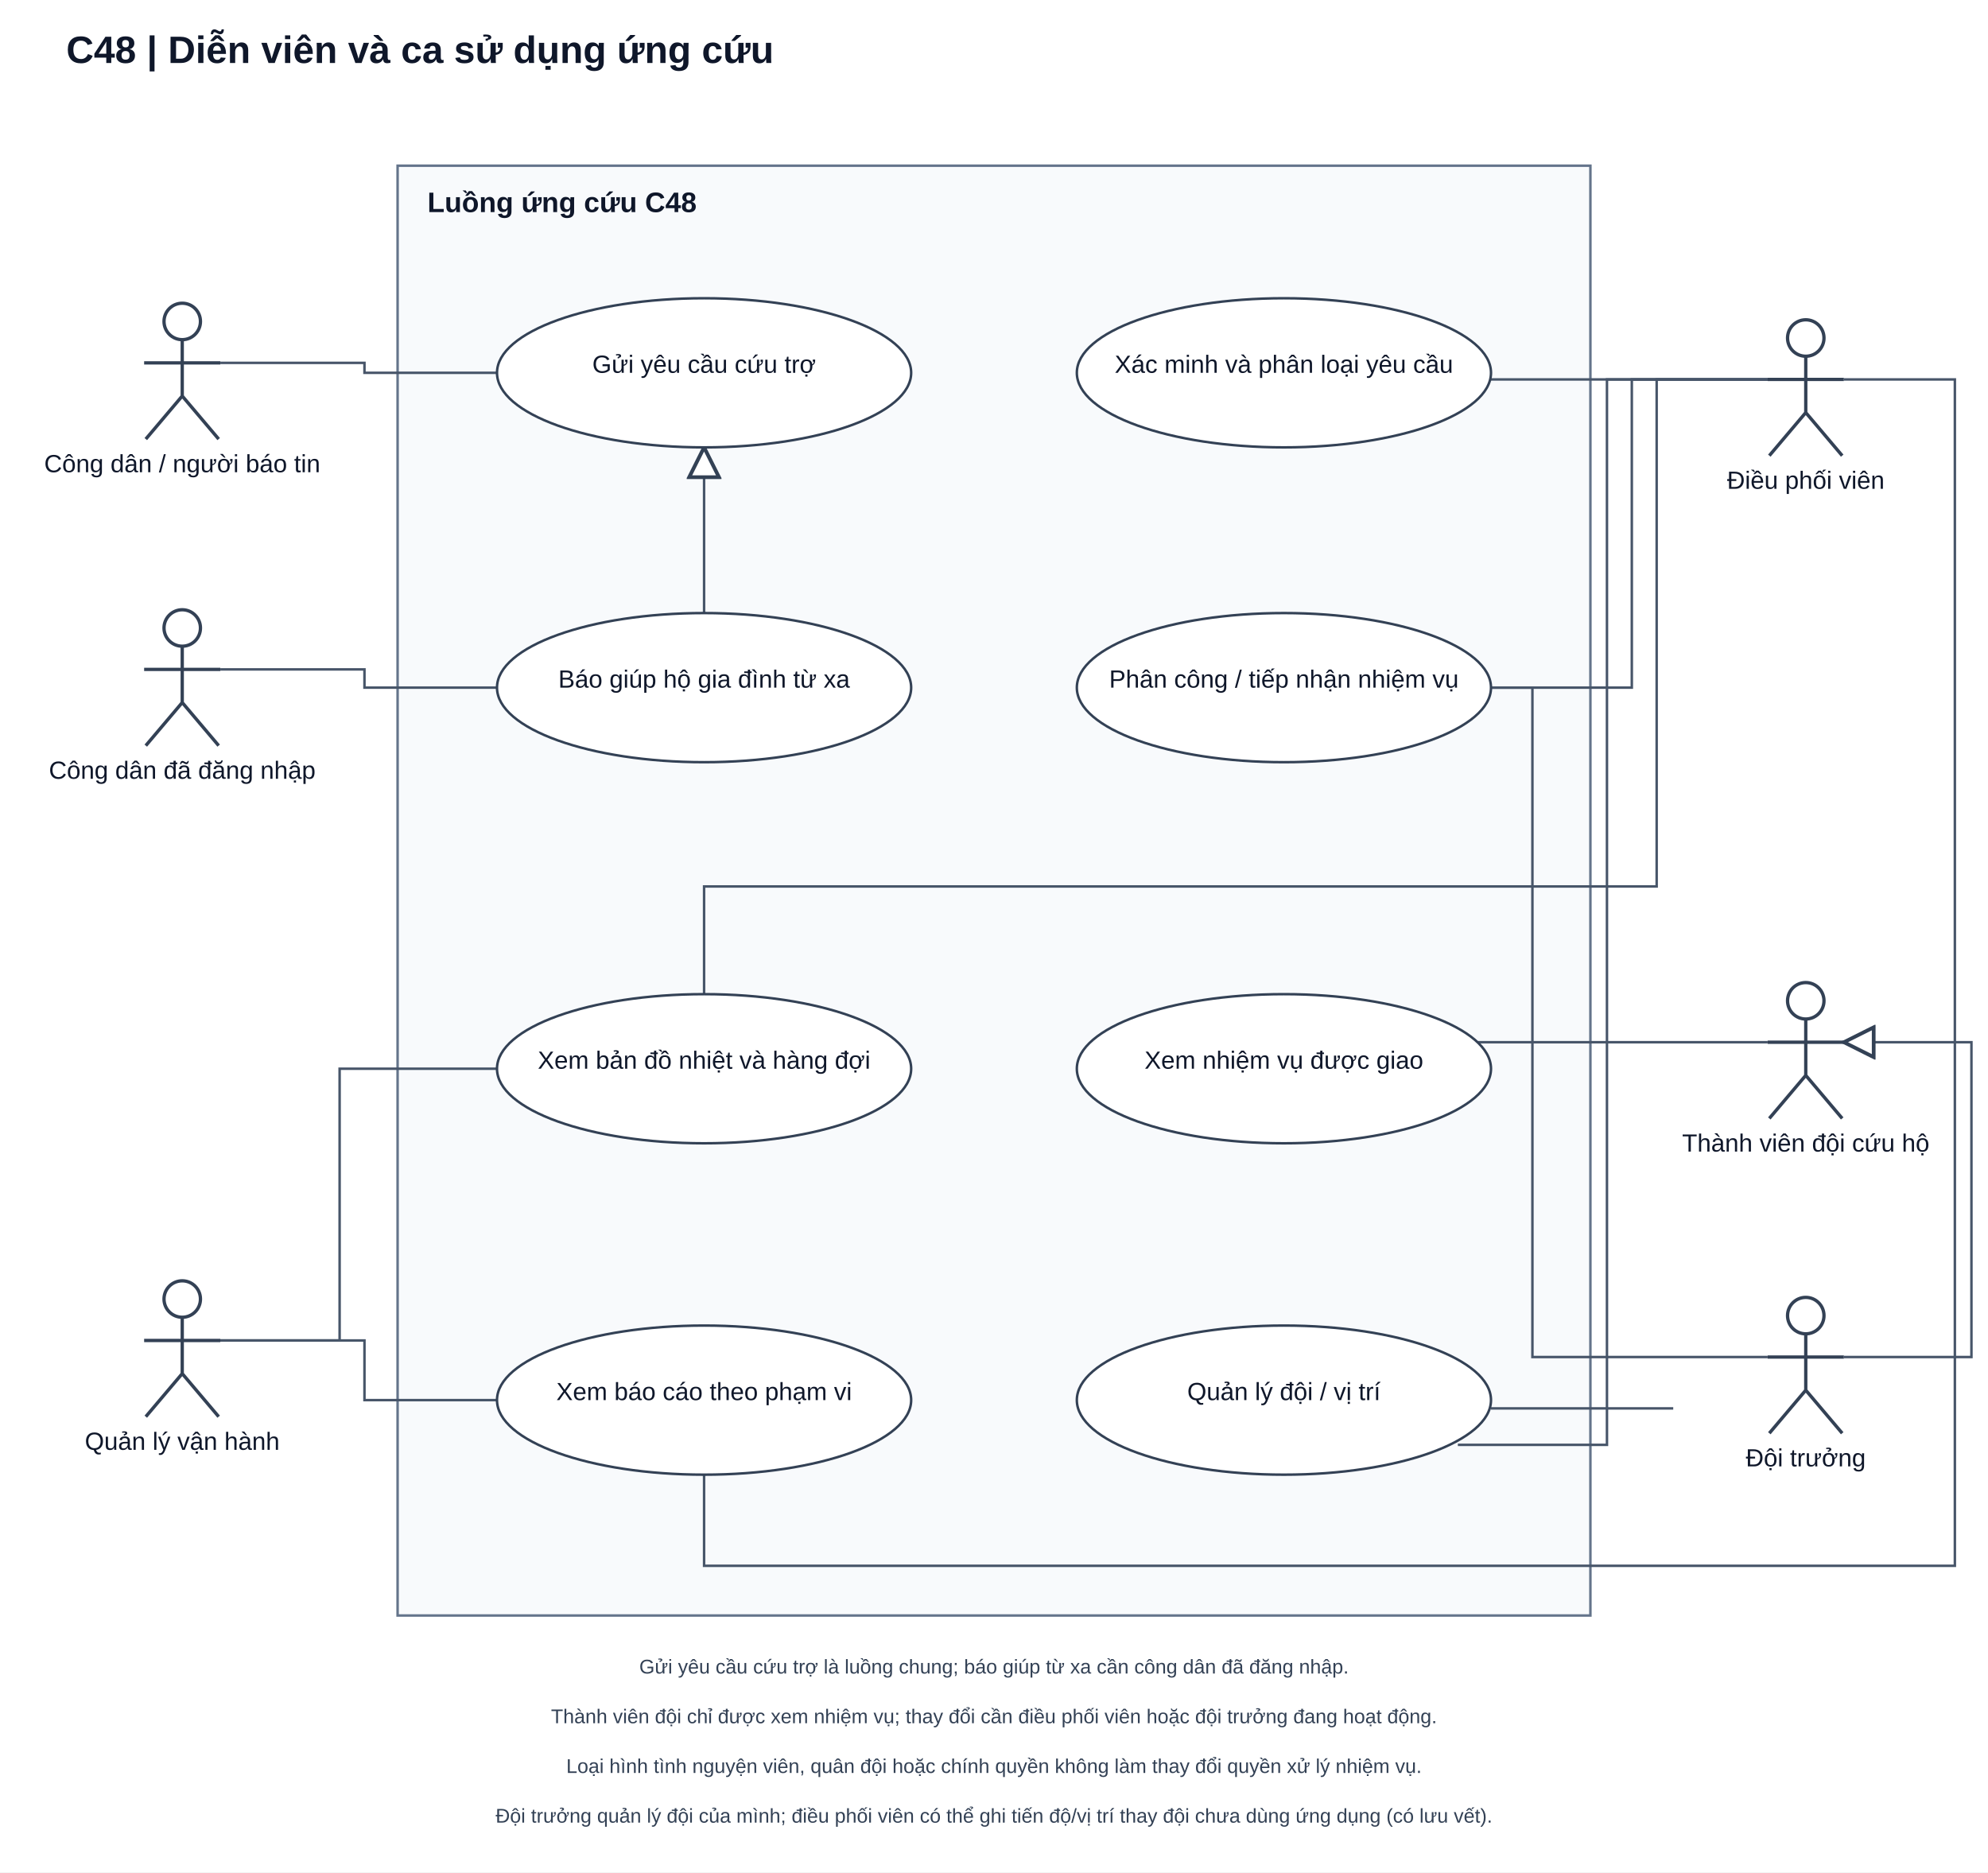
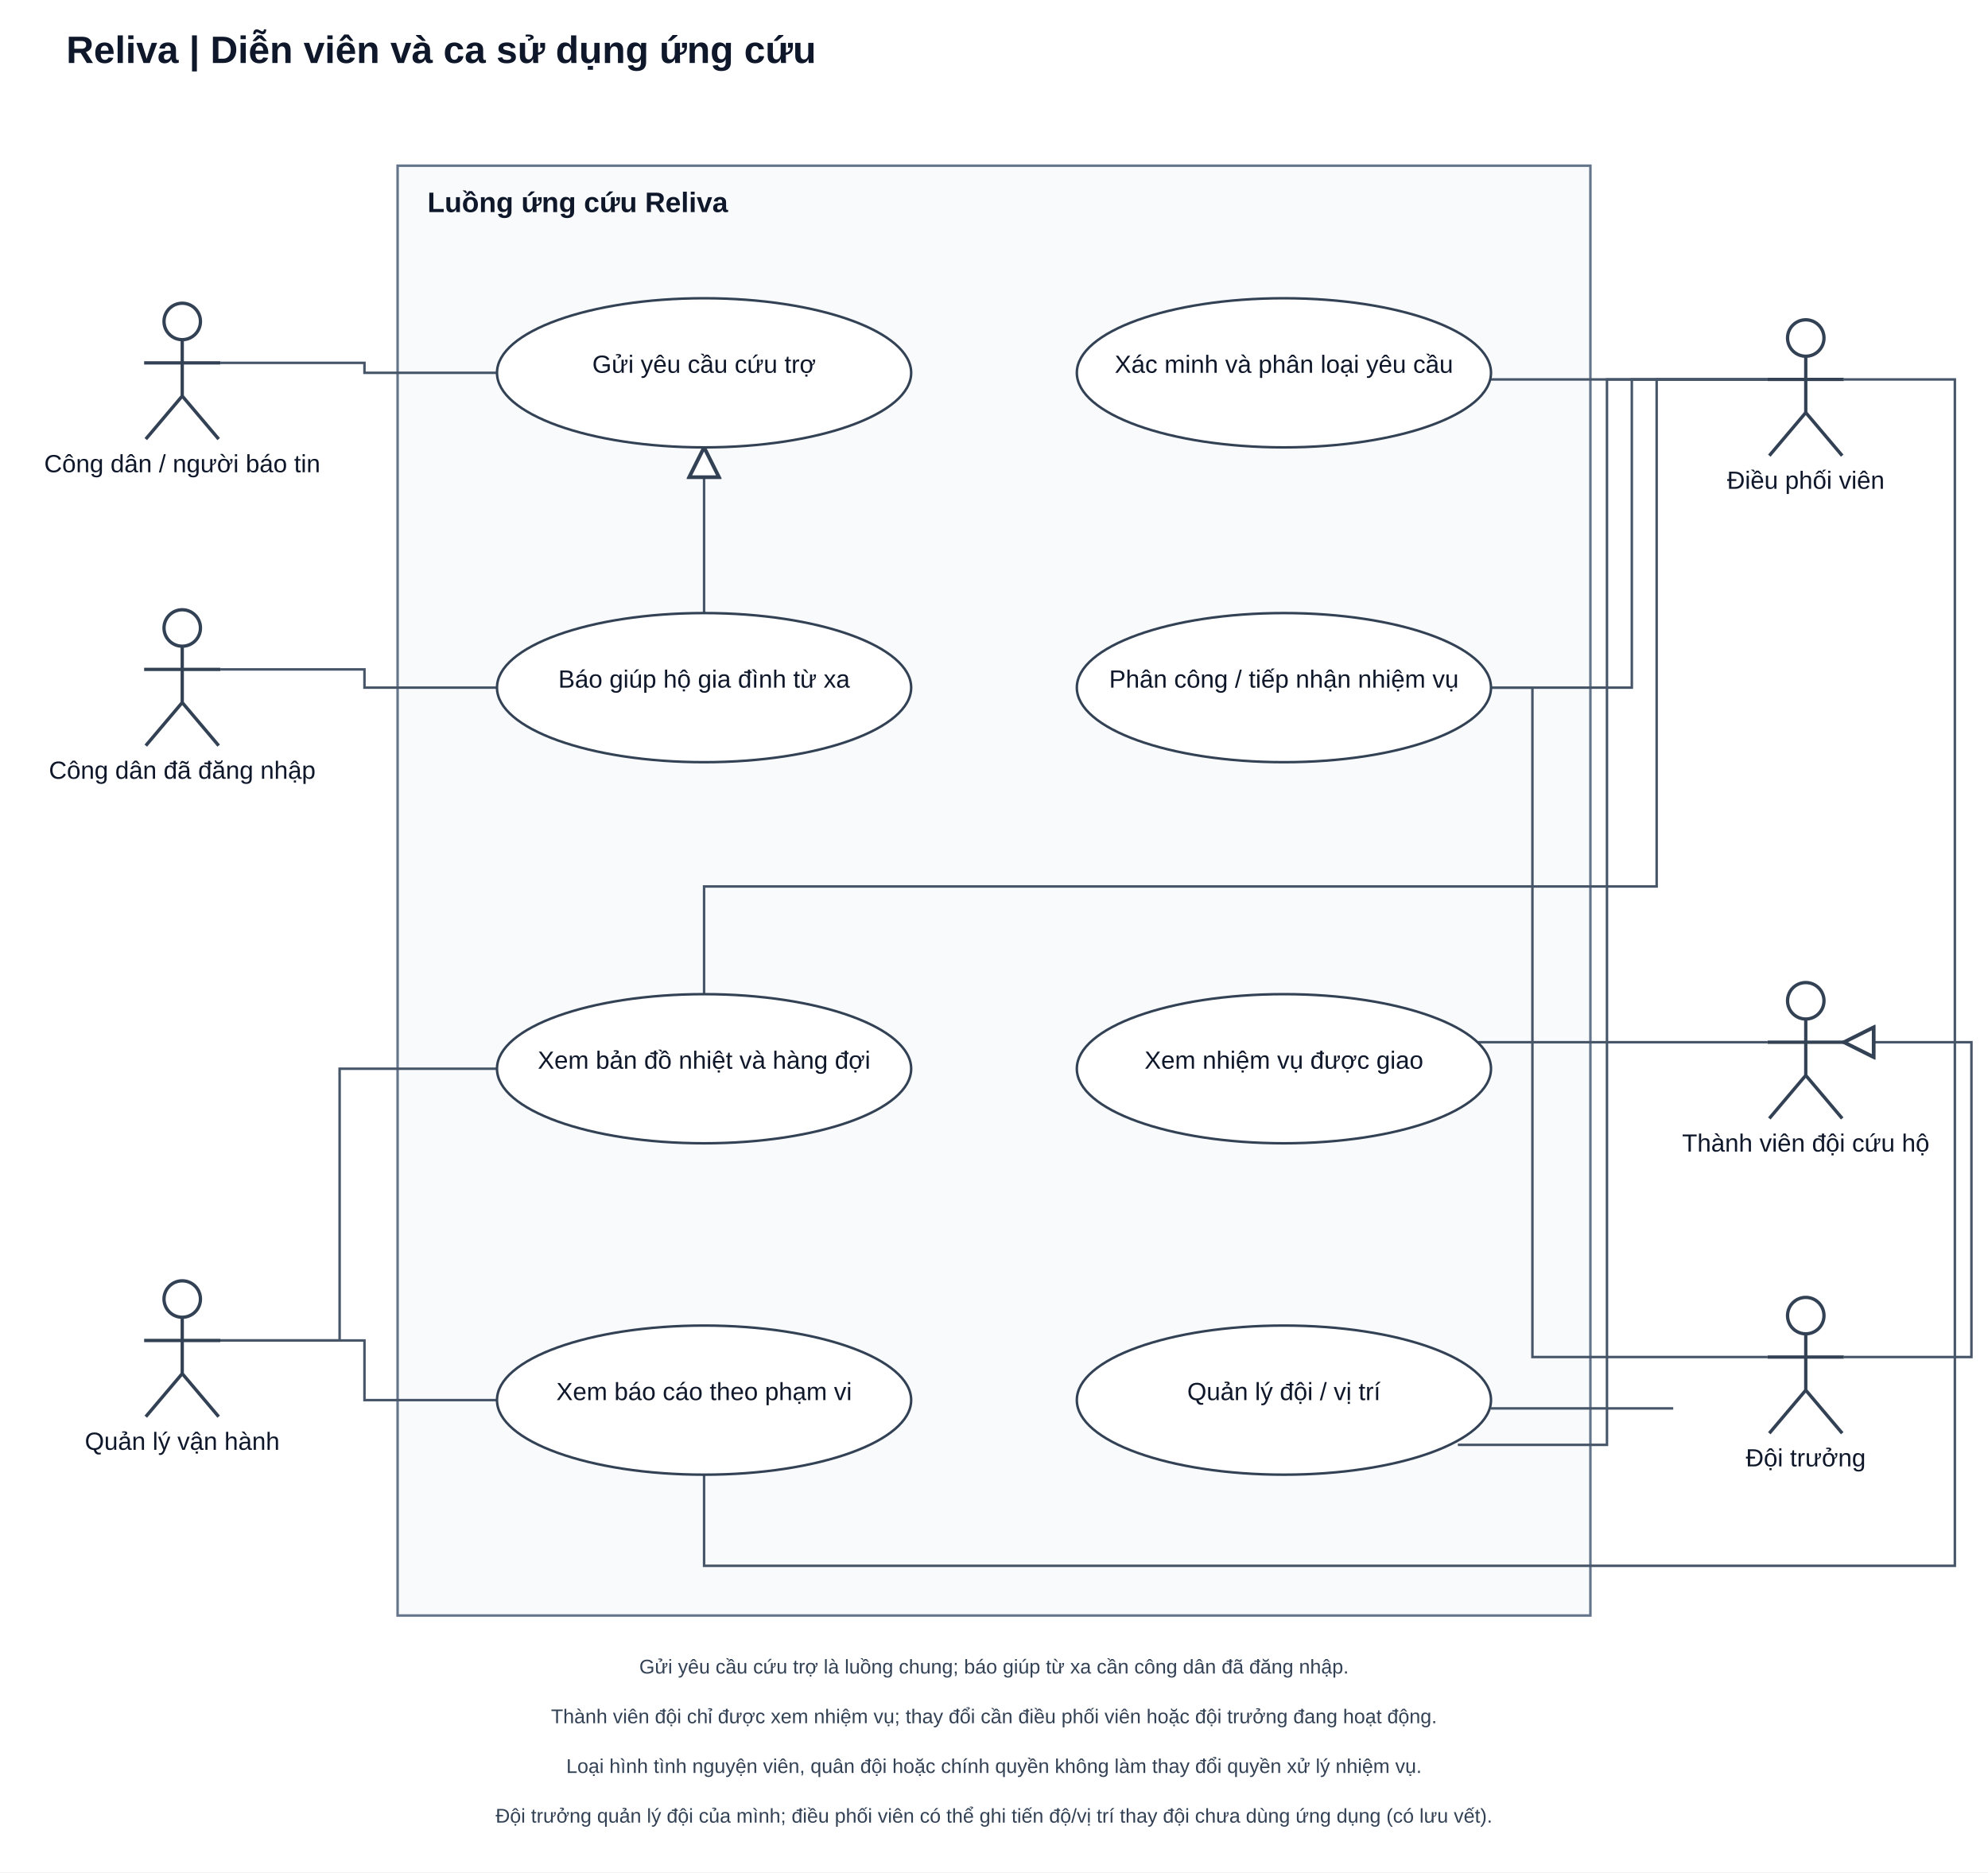
<svg xmlns="http://www.w3.org/2000/svg" width="1200" height="1130" viewBox="0 0 1200 1130" role="img" aria-labelledby="title desc">
  <defs>
    <marker id="arrow" markerWidth="10" markerHeight="10" refX="9" refY="5" orient="auto-start-reverse">
      <path d="M0,0 L10,5 L0,10 Z" fill="#334155" />
    </marker>
    <marker id="generalization" markerWidth="14" markerHeight="14" refX="13" refY="7" orient="auto">
      <path d="M1,1 L13,7 L1,13 Z" fill="white" stroke="#334155" stroke-width="1.5" />
    </marker>
  </defs>
  <rect width="1200" height="1130" fill="white" />
-   <text x="40" y="38" font-family="Arial, sans-serif" font-size="23" font-weight="700" fill="#0f172a">C48 | Diễn viên và ca sử dụng ứng cứu</text>
+   <text x="40" y="38" font-family="Arial, sans-serif" font-size="23" font-weight="700" fill="#0f172a">Reliva | Diễn viên và ca sử dụng ứng cứu</text>
  <rect x="240" y="100" width="720" height="875" fill="#f8fafc" stroke="#64748b" stroke-width="1.5" />
-   <text x="258" y="128" font-family="Arial, sans-serif" font-size="17" font-weight="700" fill="#0f172a">Luồng ứng cứu C48</text>
+   <text x="258" y="128" font-family="Arial, sans-serif" font-size="17" font-weight="700" fill="#0f172a">Luồng ứng cứu Reliva</text>
  <path d="M133,219 L220,219 L220,225 L300.0,225" fill="none" stroke="#475569" stroke-width="1.5" />
  <path d="M133,404 L220,404 L220,415 L300.0,415" fill="none" stroke="#475569" stroke-width="1.5" />
  <path d="M425,370.0 L425,270.0" fill="none" stroke="#475569" stroke-width="1.5" marker-end="url(#generalization)" />
  <path d="M1067,229 L899.51,229" fill="none" stroke="#475569" stroke-width="1.5" />
  <path d="M1067,229 L985,229 L985,415 L900.0,415" fill="none" stroke="#475569" stroke-width="1.5" />
  <path d="M1067,229 L1000,229 L1000,535 L425,535 L425,600.0" fill="none" stroke="#475569" stroke-width="1.5" />
  <path d="M133,809 L220,809 L220,845 L300.0,845" fill="none" stroke="#475569" stroke-width="1.5" />
  <path d="M133,809 L205,809 L205,645 L300.0,645" fill="none" stroke="#475569" stroke-width="1.5" />
  <path d="M1113,229 L1180,229 L1180,945 L425,945 L425,890.0" fill="none" stroke="#475569" stroke-width="1.5" />
  <path d="M1067,629 L891.83,629" fill="none" stroke="#475569" stroke-width="1.5" />
  <path d="M1067,819 L925,819 L925,415 L900.0,415" fill="none" stroke="#475569" stroke-width="1.5" />
  <path d="M1113,819 L1190,819 L1190,629 L1113,629" fill="none" stroke="#475569" stroke-width="1.5" marker-end="url(#generalization)" />
  <g fill="none" stroke="#334155" stroke-width="2">
    <circle cx="110.0" cy="194" r="11" />
    <path d="M110.0,205 V239 M87.0,219 H133.0 M110.0,239 L88.0,265 M110.0,239 L132.0,265" />
  </g>
  <text x="110.0" y="285" text-anchor="middle" font-family="Arial, sans-serif" font-size="15" fill="#0f172a">Công dân / người báo tin</text>
  <g fill="none" stroke="#334155" stroke-width="2">
    <circle cx="110.0" cy="379" r="11" />
    <path d="M110.0,390 V424 M87.0,404 H133.0 M110.0,424 L88.0,450 M110.0,424 L132.0,450" />
  </g>
  <text x="110.0" y="470" text-anchor="middle" font-family="Arial, sans-serif" font-size="15" fill="#0f172a">Công dân đã đăng nhập</text>
  <g fill="none" stroke="#334155" stroke-width="2">
    <circle cx="1090.0" cy="204" r="11" />
    <path d="M1090.0,215 V249 M1067.0,229 H1113.0 M1090.0,249 L1068.0,275 M1090.0,249 L1112.0,275" />
  </g>
  <text x="1090.0" y="295" text-anchor="middle" font-family="Arial, sans-serif" font-size="15" fill="#0f172a">Điều phối viên</text>
  <g fill="none" stroke="#334155" stroke-width="2">
    <circle cx="1090.0" cy="604" r="11" />
    <path d="M1090.0,615 V649 M1067.0,629 H1113.0 M1090.0,649 L1068.0,675 M1090.0,649 L1112.0,675" />
  </g>
  <text x="1090.0" y="695" text-anchor="middle" font-family="Arial, sans-serif" font-size="15" fill="#0f172a">Thành viên đội cứu hộ</text>
  <g fill="none" stroke="#334155" stroke-width="2">
    <circle cx="1090.0" cy="794" r="11" />
    <path d="M1090.0,805 V839 M1067.0,819 H1113.0 M1090.0,839 L1068.0,865 M1090.0,839 L1112.0,865" />
  </g>
  <text x="1090.0" y="885" text-anchor="middle" font-family="Arial, sans-serif" font-size="15" fill="#0f172a">Đội trưởng</text>
  <g fill="none" stroke="#334155" stroke-width="2">
    <circle cx="110.0" cy="784" r="11" />
    <path d="M110.0,795 V829 M87.0,809 H133.0 M110.0,829 L88.0,855 M110.0,829 L132.0,855" />
  </g>
  <text x="110.0" y="875" text-anchor="middle" font-family="Arial, sans-serif" font-size="15" fill="#0f172a">Quản lý vận hành</text>
  <ellipse cx="425.0" cy="225.0" rx="125.0" ry="45.0" fill="#ffffff" stroke="#334155" stroke-width="1.5" />
  <text x="425.0" y="225.0" text-anchor="middle" font-family="Arial, sans-serif" font-size="15" fill="#0f172a">Gửi yêu cầu cứu trợ</text>
  <ellipse cx="425.0" cy="415.0" rx="125.0" ry="45.0" fill="#ffffff" stroke="#334155" stroke-width="1.5" />
  <text x="425.0" y="415.0" text-anchor="middle" font-family="Arial, sans-serif" font-size="15" fill="#0f172a">Báo giúp hộ gia đình từ xa</text>
  <ellipse cx="775.0" cy="225.0" rx="125.0" ry="45.0" fill="#ffffff" stroke="#334155" stroke-width="1.5" />
  <text x="775.0" y="225.0" text-anchor="middle" font-family="Arial, sans-serif" font-size="15" fill="#0f172a">Xác minh và phân loại yêu cầu</text>
  <ellipse cx="775.0" cy="415.0" rx="125.0" ry="45.0" fill="#ffffff" stroke="#334155" stroke-width="1.5" />
  <text x="775.0" y="415.0" text-anchor="middle" font-family="Arial, sans-serif" font-size="15" fill="#0f172a">Phân công / tiếp nhận nhiệm vụ</text>
  <ellipse cx="425.0" cy="645.0" rx="125.0" ry="45.0" fill="#ffffff" stroke="#334155" stroke-width="1.5" />
  <text x="425.0" y="645.0" text-anchor="middle" font-family="Arial, sans-serif" font-size="15" fill="#0f172a">Xem bản đồ nhiệt và hàng đợi</text>
  <ellipse cx="425.0" cy="845.0" rx="125.0" ry="45.0" fill="#ffffff" stroke="#334155" stroke-width="1.5" />
  <text x="425.0" y="845.0" text-anchor="middle" font-family="Arial, sans-serif" font-size="15" fill="#0f172a">Xem báo cáo theo phạm vi</text>
  <ellipse cx="775.0" cy="645.0" rx="125.0" ry="45.0" fill="#ffffff" stroke="#334155" stroke-width="1.5" />
  <text x="775.0" y="645.0" text-anchor="middle" font-family="Arial, sans-serif" font-size="15" fill="#0f172a">Xem nhiệm vụ được giao</text>
  <path d="M1010,850 L900,850" fill="none" stroke="#475569" stroke-width="1.5" />
  <path d="M1067,229 L970,229 L970,872 L880,872" fill="none" stroke="#475569" stroke-width="1.5" />
  <ellipse cx="775.0" cy="845.0" rx="125.0" ry="45.0" fill="#ffffff" stroke="#334155" stroke-width="1.5" />
  <text x="775.0" y="845.0" text-anchor="middle" font-family="Arial, sans-serif" font-size="15" fill="#0f172a">Quản lý đội / vị trí</text>
  <text x="600" y="1010" text-anchor="middle" font-family="Arial, sans-serif" font-size="12" fill="#334155" stroke="white" stroke-width="5" paint-order="stroke">Gửi yêu cầu cứu trợ là luồng chung; báo giúp từ xa cần công dân đã đăng nhập.</text>
  <text x="600" y="1100" text-anchor="middle" font-family="Arial, sans-serif" font-size="12" fill="#334155" stroke="white" stroke-width="5" paint-order="stroke">Đội trưởng quản lý đội của mình; điều phối viên có thể ghi tiến độ/vị trí thay đội chưa dùng ứng dụng (có lưu vết).</text>
  <text x="600" y="1040" text-anchor="middle" font-family="Arial, sans-serif" font-size="12" fill="#334155" stroke="white" stroke-width="5" paint-order="stroke">Thành viên đội chỉ được xem nhiệm vụ; thay đổi cần điều phối viên hoặc đội trưởng đang hoạt động.</text>
  <text x="600" y="1070" text-anchor="middle" font-family="Arial, sans-serif" font-size="12" fill="#334155" stroke="white" stroke-width="5" paint-order="stroke">Loại hình tình nguyện viên, quân đội hoặc chính quyền không làm thay đổi quyền xử lý nhiệm vụ.</text>
</svg>
